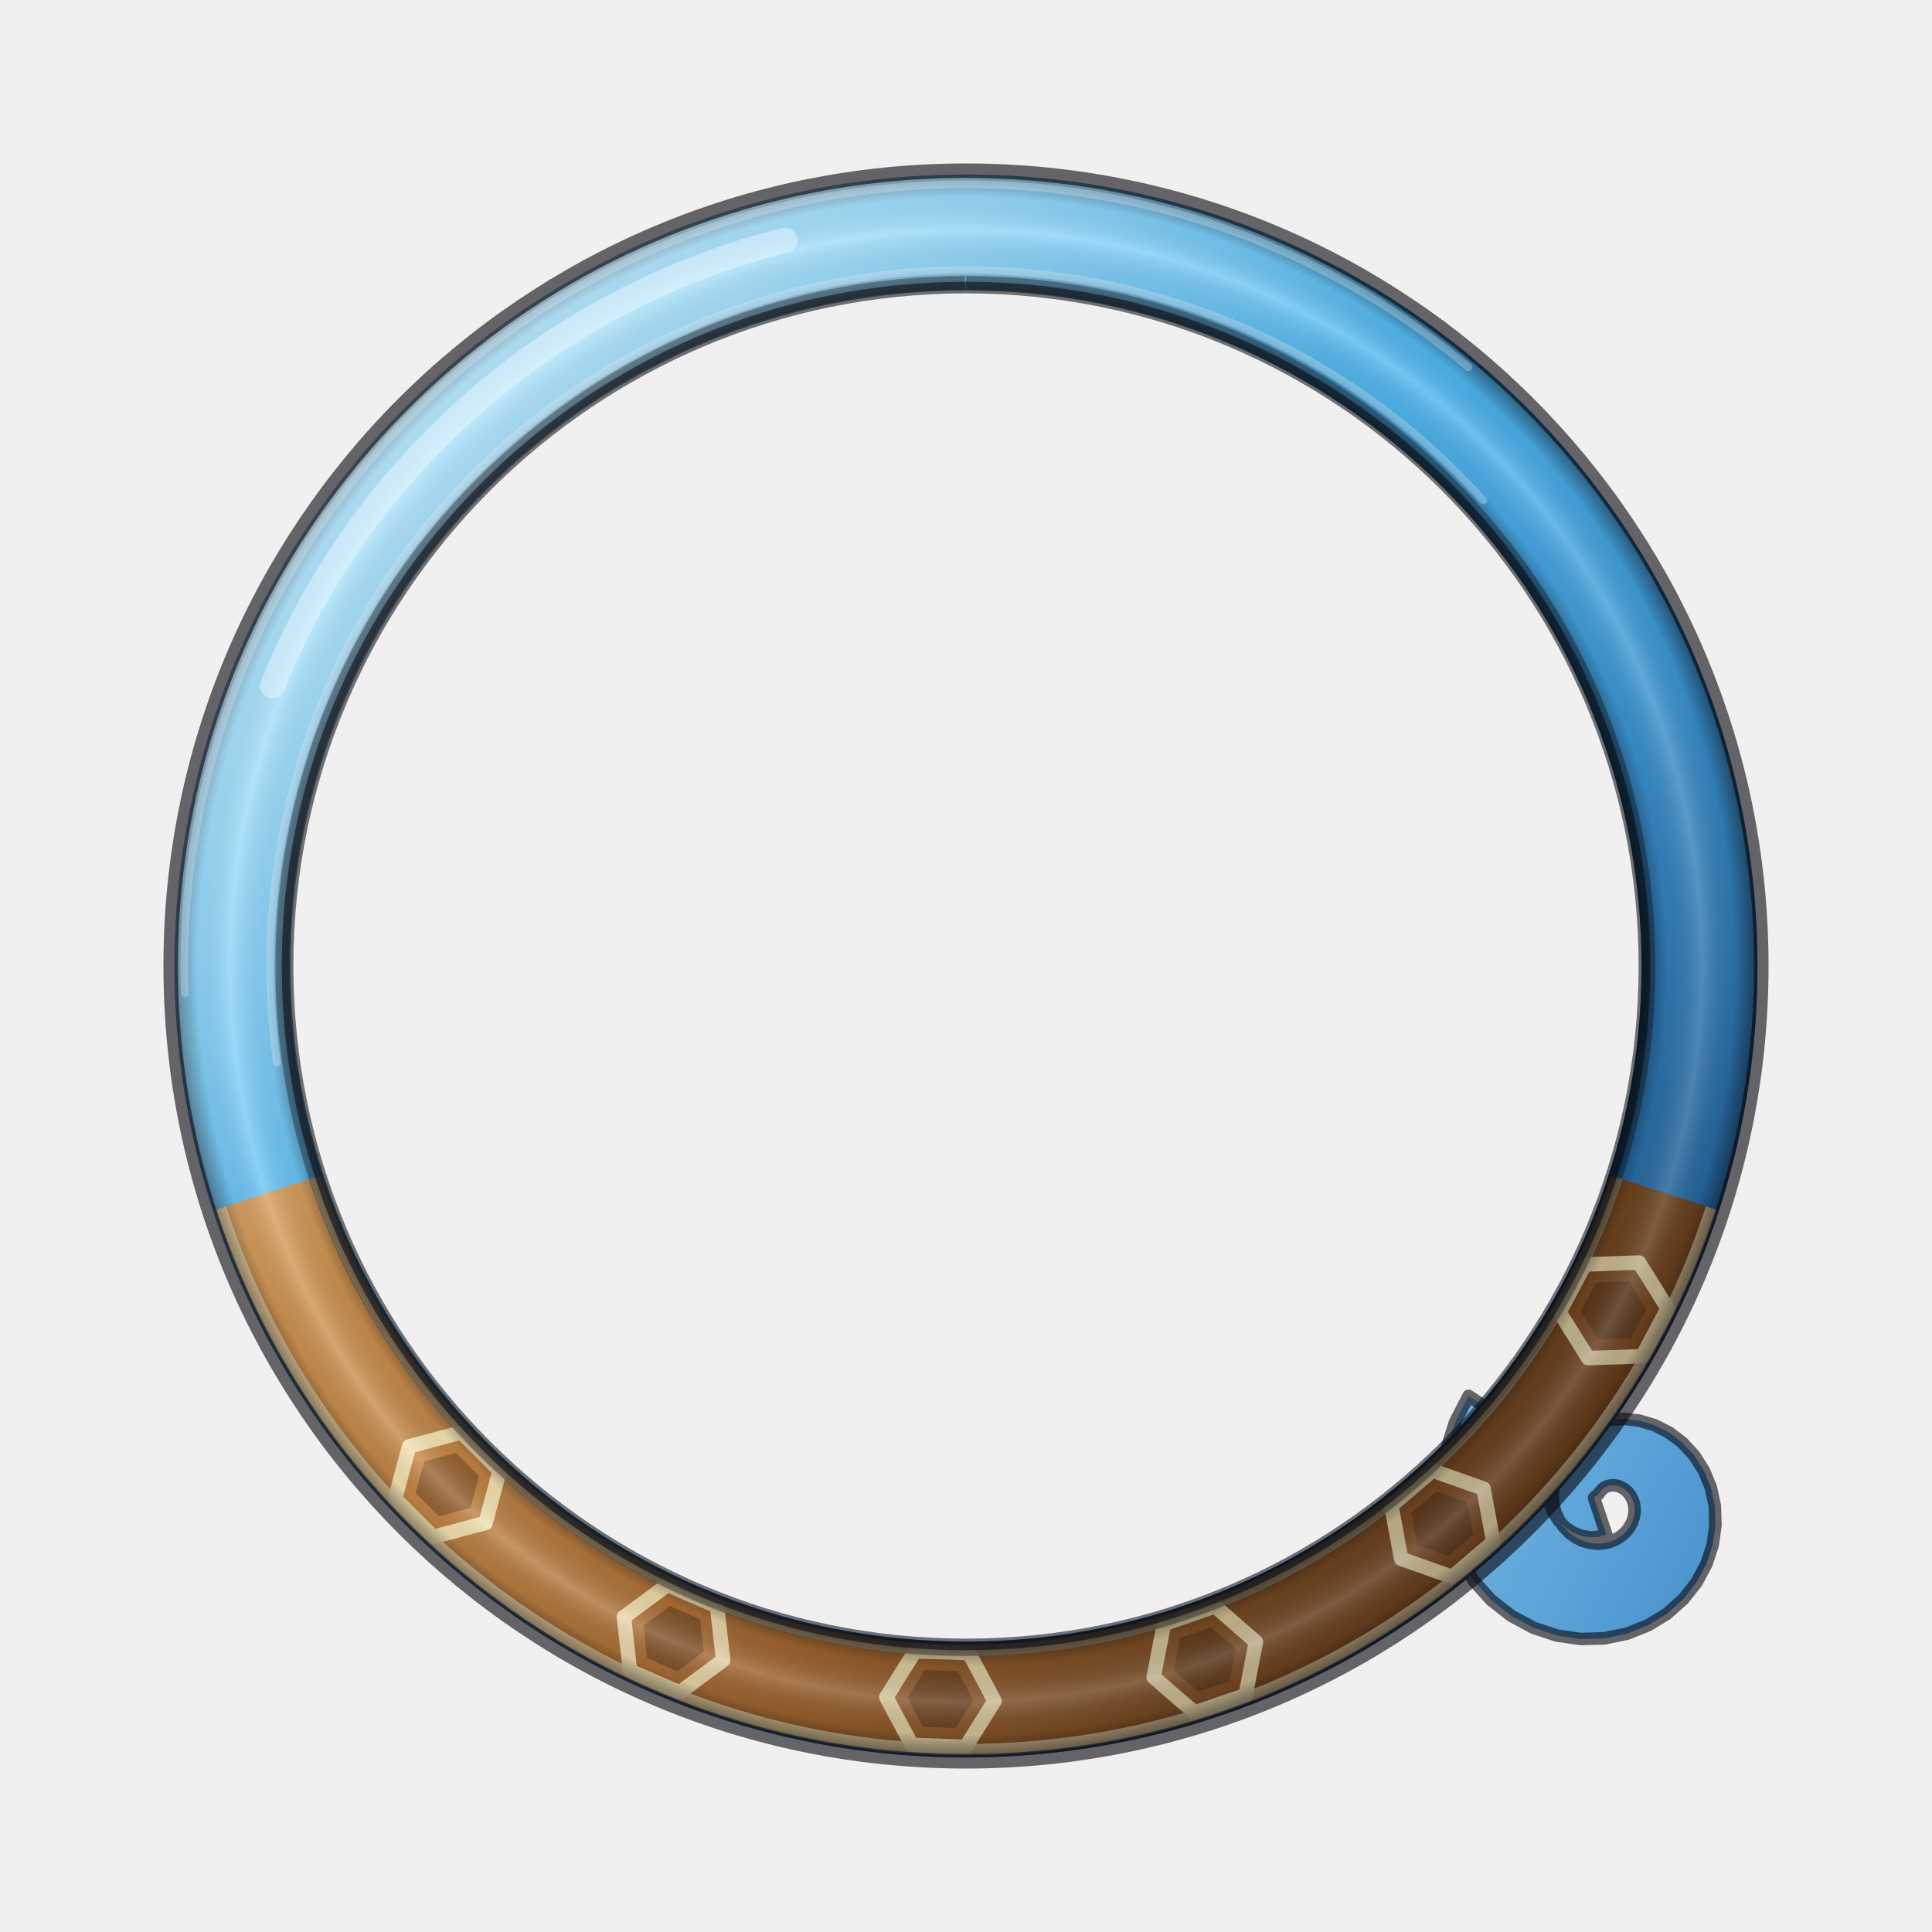
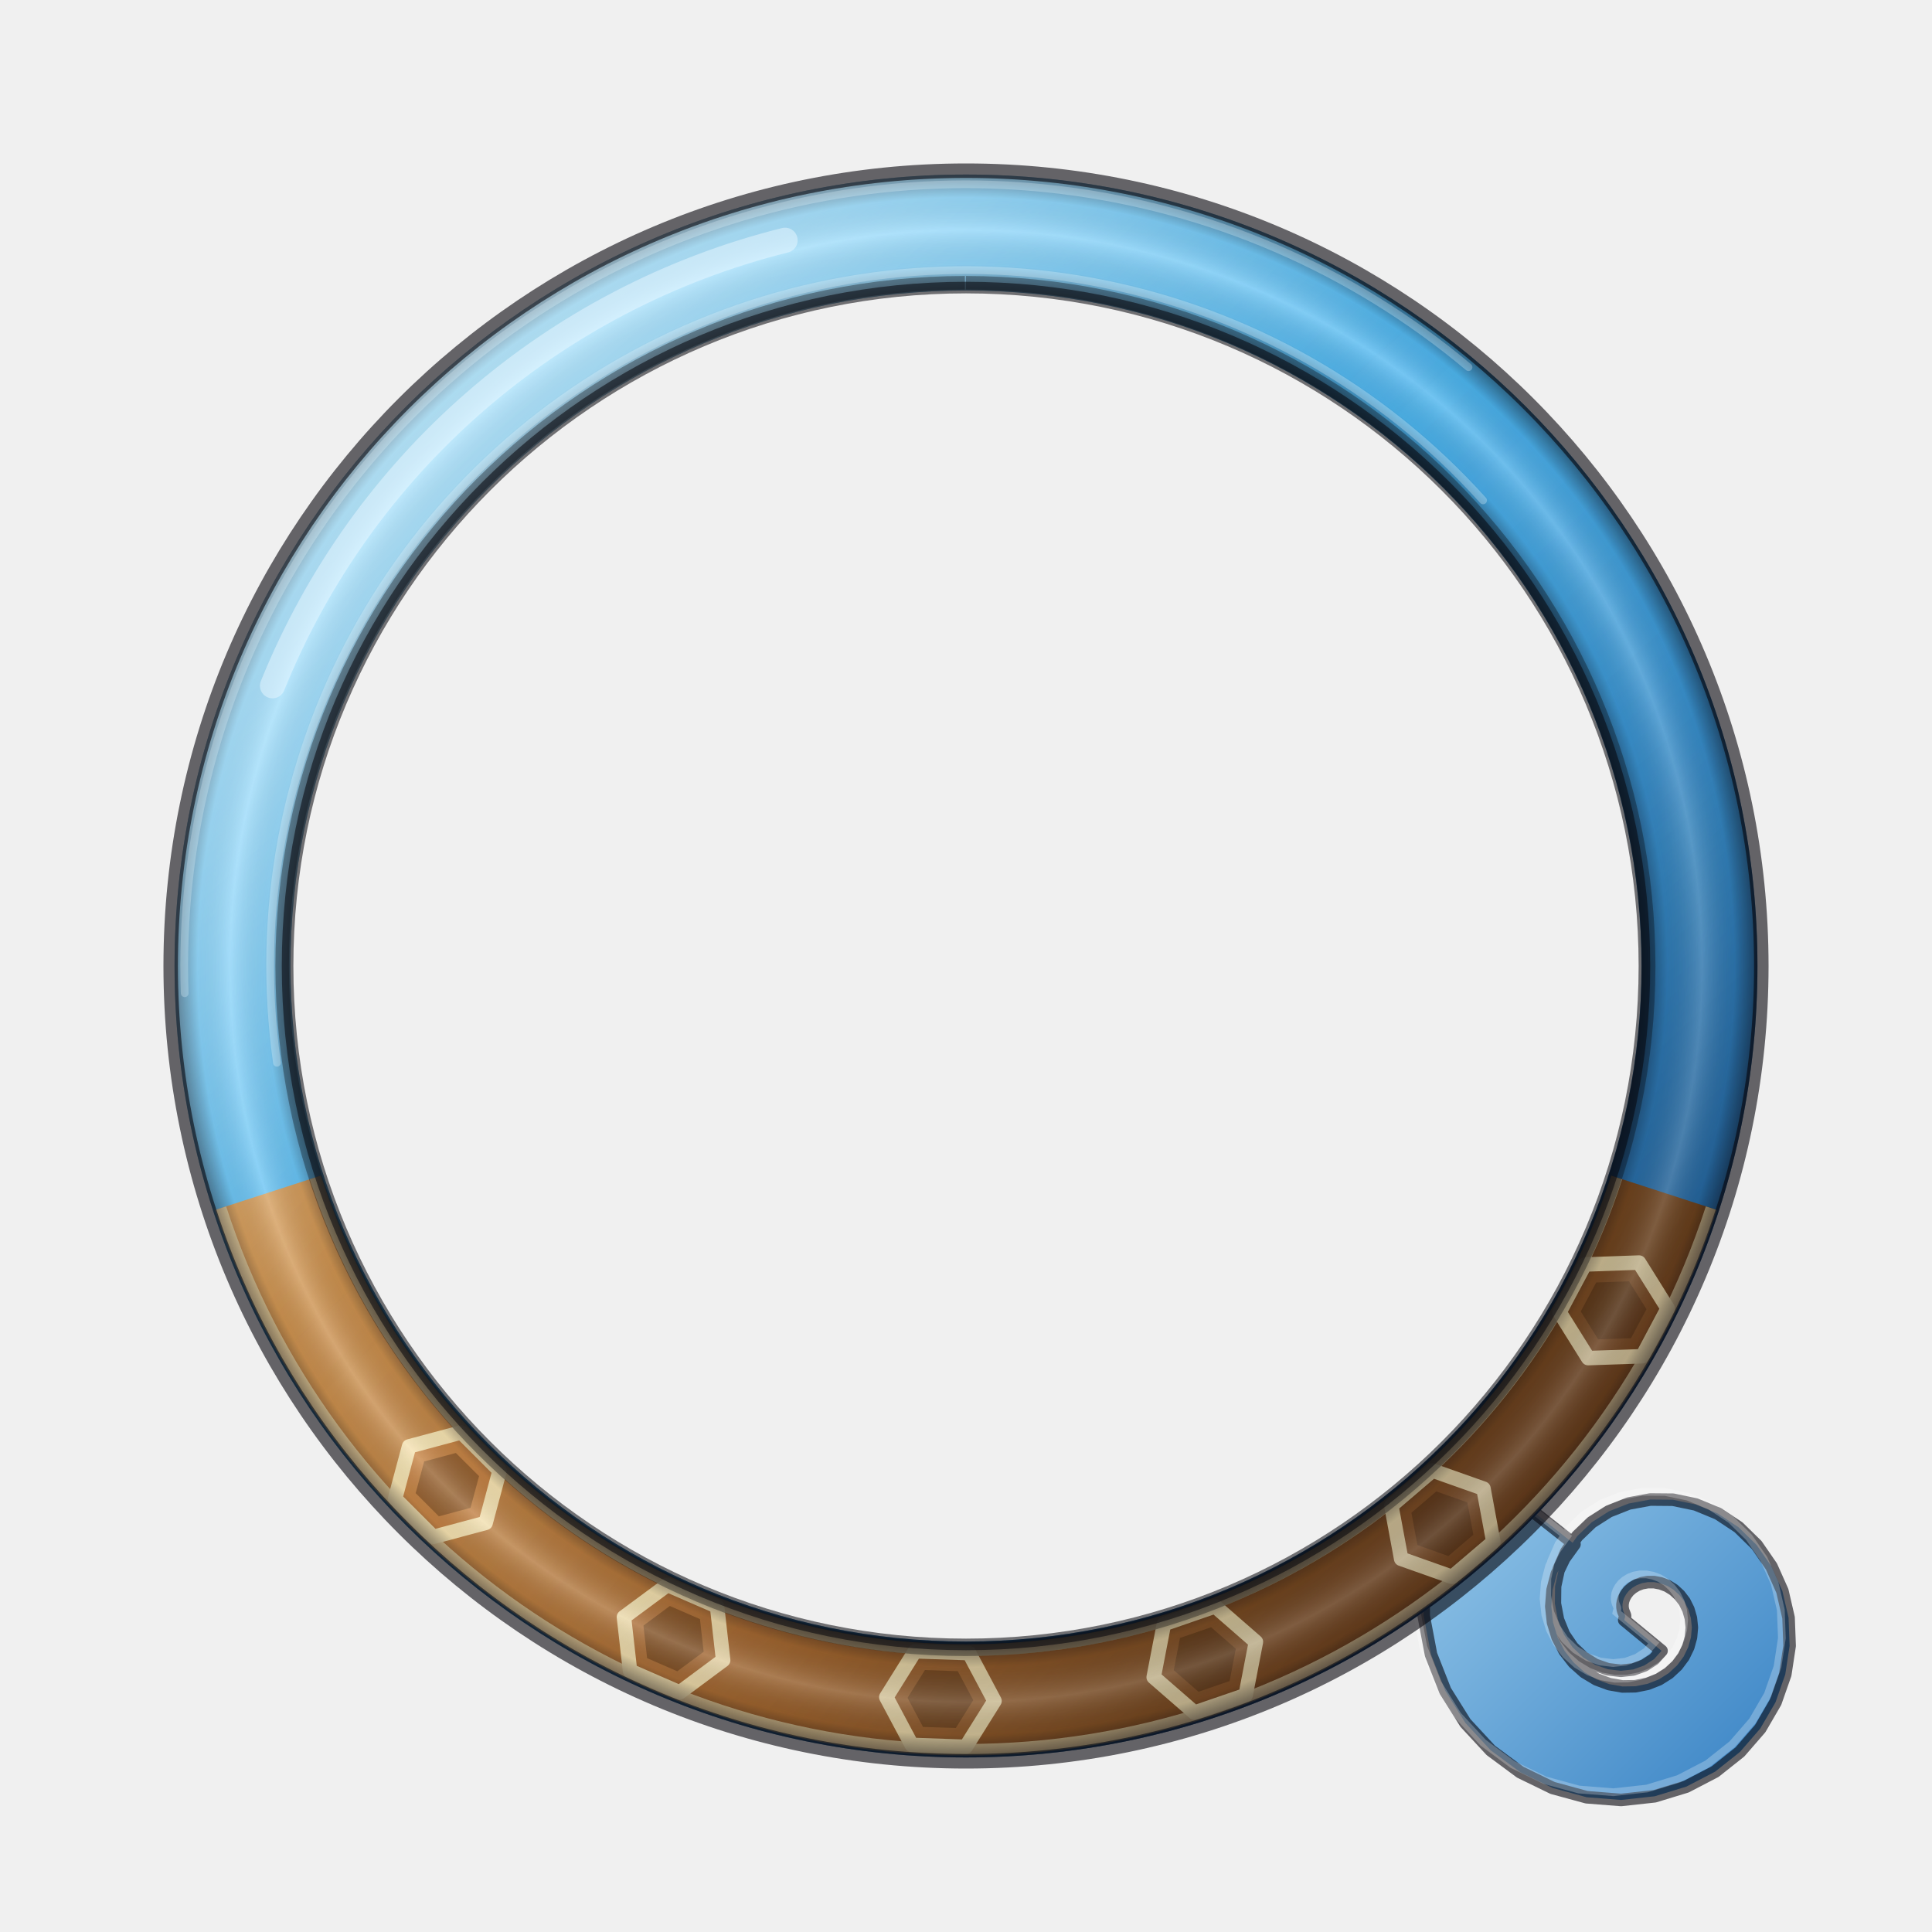
<svg xmlns="http://www.w3.org/2000/svg" viewBox="0 0 200 200" width="200" height="200">
  <defs>
    <linearGradient id="sb" gradientUnits="userSpaceOnUse" x1="30" y1="22" x2="172" y2="178">
      <stop offset="0" stop-color="#a8e6ff" />
      <stop offset="0.45" stop-color="#4bb4ee" />
      <stop offset="1" stop-color="#1f64ac" />
    </linearGradient>
    <radialGradient id="ts" gradientUnits="userSpaceOnUse" cx="100" cy="100" r="81.929">
      <stop offset="0.854" stop-color="#07060c" stop-opacity="0.5" />
      <stop offset="0.886" stop-color="#07060c" stop-opacity="0.07" />
      <stop offset="0.93" stop-color="#fff" stop-opacity="0.2" />
      <stop offset="0.971" stop-color="#07060c" stop-opacity="0.07" />
      <stop offset="1" stop-color="#07060c" stop-opacity="0.5" />
    </radialGradient>
    <linearGradient id="tl" gradientUnits="userSpaceOnUse" x1="30" y1="22" x2="172" y2="178">
      <stop offset="0" stop-color="#fff" stop-opacity="0.45" />
      <stop offset="0.4" stop-color="#fff" stop-opacity="0" />
      <stop offset="0.62" stop-color="#07060c" stop-opacity="0.04" />
      <stop offset="1" stop-color="#07060c" stop-opacity="0.34" />
    </linearGradient>
    <linearGradient id="ss" gradientUnits="userSpaceOnUse" x1="30" y1="100" x2="170" y2="200">
      <stop offset="0" stop-color="#d9a05a" />
      <stop offset="0.5" stop-color="#a96a30" />
      <stop offset="1" stop-color="#5e3512" />
    </linearGradient>
    <linearGradient id="sh" gradientUnits="userSpaceOnUse" x1="30" y1="100" x2="170" y2="200">
      <stop offset="0" stop-color="#e49a52" />
      <stop offset="1" stop-color="#6e3e16" />
    </linearGradient>
-     <linearGradient id="st" gradientUnits="userSpaceOnUse" x1="100" y1="150" x2="190" y2="195">
-       <stop offset="0" stop-color="#a8e6ff" />
+     <linearGradient id="st" gradientUnits="userSpaceOnUse" x1="130" y1="130" x2="190" y2="190">
+       <stop offset="0" stop-color="#cdf1ff" />
      <stop offset="1" stop-color="#2a78bf" />
    </linearGradient>
  </defs>
-   <path d="M165.01 155.05L165.12 154.94L165.22 154.86L165.31 154.8L165.39 154.74L165.45 154.68L165.51 154.62L165.56 154.54L165.62 154.46L165.69 154.36L165.79 154.25L165.91 154.13L166.05 154.02L166.24 153.92L166.45 153.83L166.7 153.78L166.98 153.76L167.27 153.78L167.59 153.86L167.9 154L168.21 154.2L168.5 154.46L168.76 154.78L168.97 155.16L169.13 155.6L169.21 156.08L169.21 156.58L169.12 157.1L168.94 157.62L168.66 158.13L168.29 158.6L167.83 159.01L167.28 159.35L166.67 159.61L165.99 159.76L165.28 159.8L164.55 159.71L163.82 159.5L163.12 159.15L162.47 158.68L161.89 158.08L161.41 157.38L161.04 156.59L160.81 155.72L160.72 154.81L160.8 153.87L161.03 152.93L161.44 152.03L162 151.19L152.03 144.5L150.63 147.21L149.72 150.08L149.33 153.01L149.45 155.91L150.05 158.7L151.1 161.3L152.56 163.64L154.37 165.65L156.46 167.28L158.75 168.51L161.17 169.31L163.65 169.67L166.1 169.6L168.45 169.11L170.63 168.24L172.58 167.04L174.26 165.54L175.62 163.82L176.64 161.92L177.3 159.93L177.58 157.9L177.52 155.91L177.11 154L176.39 152.25L175.4 150.68L174.18 149.36L172.79 148.3L171.27 147.53L169.69 147.06L168.1 146.88L166.55 146.99L165.09 147.36L163.77 147.97L162.62 148.79L161.67 149.77L160.95 150.87L160.46 152.04L160.21 153.23L160.19 154.41L160.4 155.53L160.79 156.54L161.36 157.42L162.07 158.14L162.87 158.67L163.74 159.01L164.63 159.15L165.49 159.09L166.28 158.84Z" fill="url(#st)" stroke="#07060c" stroke-opacity=".6" stroke-width="1.3" stroke-linejoin="round" />
+   <path d="M168.14 167.71L168.18 167.54L168.22 167.42L168.23 167.32L168.22 167.22L168.18 167.12L168.13 166.99L168.06 166.83L168 166.63L167.96 166.38L167.96 166.09L168.01 165.76L168.13 165.41L168.33 165.05L168.61 164.69L168.98 164.37L169.44 164.09L169.97 163.89L170.58 163.78L171.23 163.78L171.91 163.91L172.6 164.17L173.26 164.58L173.86 165.13L174.38 165.81L174.78 166.61L175.04 167.51L175.14 168.48L175.05 169.49L174.77 170.5L174.29 171.49L173.61 172.4L172.75 173.2L171.72 173.85L170.55 174.31L169.28 174.56L167.95 174.58L166.59 174.34L165.27 173.85L164.02 173.1L162.9 172.1L161.96 170.89L161.24 169.49L160.77 167.95L160.59 166.3L160.72 164.61L161.16 162.93L161.93 161.33L162.99 159.86L152 151.19L149.69 154.92L148.14 158.94L147.37 163.1L147.38 167.27L148.14 171.28L149.61 175.02L151.7 178.36L154.33 181.2L157.38 183.46L160.73 185.09L164.25 186.05L167.81 186.33L171.29 185.95L174.57 184.95L177.55 183.4L180.12 181.36L182.22 178.94L183.8 176.22L184.81 173.34L185.26 170.38L185.15 167.46L184.51 164.69L183.38 162.16L181.85 159.94L179.97 158.1L177.84 156.69L175.54 155.74L173.18 155.25L170.84 155.23L168.61 155.64L166.56 156.45L164.77 157.59L163.28 159.02L162.14 160.65L161.37 162.41L160.98 164.21L160.96 166L161.28 167.68L161.9 169.21L162.79 170.52L163.89 171.57L165.13 172.34L166.45 172.8L167.79 172.96L169.07 172.82L170.23 172.4L171.23 171.75L172 170.89Z" fill="url(#st)" stroke="#07060c" stroke-opacity=".6" stroke-width="1.3" stroke-linejoin="round" />
+   <path d="M168.14 167.71L168.18 167.54L168.22 167.42L168.23 167.32L168.22 167.22L168.18 167.12L168.13 166.99L168.06 166.83L168 166.63L167.96 166.38L167.96 166.09L168.01 165.76L168.13 165.41L168.33 165.05L168.61 164.69L168.98 164.37L169.44 164.09L169.97 163.89L170.58 163.78L171.23 163.78L171.91 163.91L172.6 164.17L173.26 164.58L173.86 165.13L174.38 165.81L174.78 166.61L175.04 167.51L175.14 168.48L175.05 169.49L174.77 170.5L174.29 171.49L173.61 172.4L172.75 173.2L171.72 173.85L170.55 174.31L169.28 174.56L167.95 174.58L166.59 174.34L165.27 173.85L164.02 173.1L162.9 172.1L161.96 170.89L161.24 169.49L160.77 167.95L160.59 166.3L160.72 164.61L161.16 162.93L161.93 161.33L162.99 159.86L152 151.19L149.69 154.92L148.14 158.94L147.37 163.1L147.38 167.27L148.14 171.28L149.61 175.02L151.7 178.36L154.33 181.2L157.38 183.46L160.73 185.09L164.25 186.05L167.81 186.33L171.29 185.95L174.57 184.95L177.55 183.4L180.12 181.36L182.22 178.94L183.8 176.22L184.81 173.34L185.26 170.38L185.15 167.46L184.51 164.69L183.38 162.16L181.85 159.94L179.97 158.1L177.84 156.69L175.54 155.74L173.18 155.25L170.84 155.23L168.61 155.64L166.56 156.45L164.77 157.59L163.28 159.02L162.14 160.65L161.37 162.41L160.98 164.21L160.96 166L161.28 167.68L161.9 169.21L162.79 170.52L163.89 171.57L165.13 172.34L166.45 172.8L167.79 172.96L169.07 172.82L170.23 172.4L171.23 171.75L172 170.89Z" fill="none" stroke="#fff" stroke-opacity=".25" stroke-width=".8" transform="translate(-.8 -.8)" />
  <path d="M18.07 100A81.93 81.93 0 1 1 181.93 100A81.93 81.93 0 1 1 18.07 100ZM30.07 100A69.93 69.93 0 1 0 169.93 100A69.93 69.93 0 1 0 30.07 100Z" fill="url(#sb)" />
  <path d="M177.63 125.22A81.63 81.63 0 0 1 22.37 125.22L33.21 121.7A70.23 70.23 0 0 0 166.79 121.7Z" fill="url(#ss)" />
  <path d="M164.41 140.59L161.44 135.84L164.07 130.9L169.67 130.7L172.64 135.45L170.01 140.4Z" fill="url(#sh)" stroke="#f6e3b0" stroke-width="1.5" stroke-linejoin="round" />
  <path d="M165.44 138.65L163.64 135.76L165.24 132.76L168.64 132.64L170.44 135.53L168.84 138.53Z" fill="#3e2108" fill-opacity=".35" />
  <path d="M145.05 161.37L144.03 155.87L148.29 152.23L153.57 154.1L154.59 159.61L150.33 163.24Z" fill="url(#sh)" stroke="#f6e3b0" stroke-width="1.5" stroke-linejoin="round" />
  <path d="M146.73 159.94L146.11 156.6L148.69 154.39L151.9 155.53L152.52 158.87L149.93 161.08Z" fill="#3e2108" fill-opacity=".35" />
  <path d="M119.43 173.62L120.49 168.12L125.79 166.29L130.01 169.97L128.95 175.47L123.65 177.29Z" fill="url(#sh)" stroke="#f6e3b0" stroke-width="1.5" stroke-linejoin="round" />
  <path d="M121.51 172.9L122.15 169.56L125.37 168.45L127.93 170.68L127.29 174.02L124.07 175.13Z" fill="#3e2108" fill-opacity=".35" />
  <path d="M91.75 175.69L94.72 170.94L100.32 171.13L102.95 176.08L99.98 180.83L94.38 180.63Z" fill="url(#sh)" stroke="#f6e3b0" stroke-width="1.5" stroke-linejoin="round" />
  <path d="M93.95 175.76L95.75 172.88L99.15 173L100.75 176L98.95 178.88L95.55 178.77Z" fill="#3e2108" fill-opacity=".35" />
  <path d="M64.59 167.4L69.09 164.07L74.23 166.3L74.86 171.86L70.36 175.2L65.22 172.96Z" fill="url(#sh)" stroke="#f6e3b0" stroke-width="1.5" stroke-linejoin="round" />
  <path d="M66.61 168.28L69.34 166.25L72.46 167.61L72.84 170.99L70.11 173.01L66.99 171.65Z" fill="#3e2108" fill-opacity=".35" />
  <path d="M42.35 149.73L47.76 148.28L51.72 152.24L50.27 157.65L44.86 159.1L40.9 155.14Z" fill="url(#sh)" stroke="#f6e3b0" stroke-width="1.5" stroke-linejoin="round" />
  <path d="M43.91 151.29L47.19 150.41L49.59 152.81L48.71 156.09L45.43 156.97L43.03 154.57Z" fill="#3e2108" fill-opacity=".35" />
  <path d="M177.16 125.07A81.13 81.13 0 0 1 22.84 125.07" fill="none" stroke="#f6e3b0" stroke-opacity=".8" stroke-width="1.2" />
  <path d="M167.36 121.89A70.83 70.83 0 0 1 32.64 121.89" fill="none" stroke="#f6e3b0" stroke-opacity=".8" stroke-width="1.2" />
  <path d="M18.07 100A81.93 81.93 0 1 1 181.93 100A81.93 81.93 0 1 1 18.07 100ZM30.07 100A69.93 69.93 0 1 0 169.93 100A69.93 69.93 0 1 0 30.07 100Z" fill="url(#ts)" />
  <path d="M18.07 100A81.93 81.93 0 1 1 181.93 100A81.93 81.93 0 1 1 18.07 100ZM30.07 100A69.93 69.93 0 1 0 169.93 100A69.93 69.93 0 1 0 30.07 100Z" fill="url(#tl)" />
  <path d="M100 29.27A70.73 70.73 0 1 1 99.88 29.27" fill="none" stroke="#07060c" stroke-opacity=".34" stroke-width="1.4" />
  <path d="M28.67 110.02A72.03 72.03 0 0 1 153.53 51.8" fill="none" stroke="#eaf8ff" stroke-opacity=".3" stroke-width=".8" stroke-linecap="round" />
  <path d="M19.12 102.82A80.93 80.93 0 0 1 152.02 38.01" fill="none" stroke="#eaf8ff" stroke-opacity=".28" stroke-width=".8" stroke-linecap="round" />
  <path d="M28.21 70.99A77.43 77.43 0 0 1 81.27 24.87" fill="none" stroke="#eaf8ff" stroke-opacity="0.5" stroke-width="2.6" stroke-linecap="round" />
  <circle cx="100" cy="100" r="82.33" fill="none" stroke="#07060c" stroke-opacity="0.6" stroke-width="1.5" />
  <circle cx="100" cy="100" r="70.23" fill="none" stroke="#07060c" stroke-opacity="0.55" stroke-width="1.2" />
</svg>
